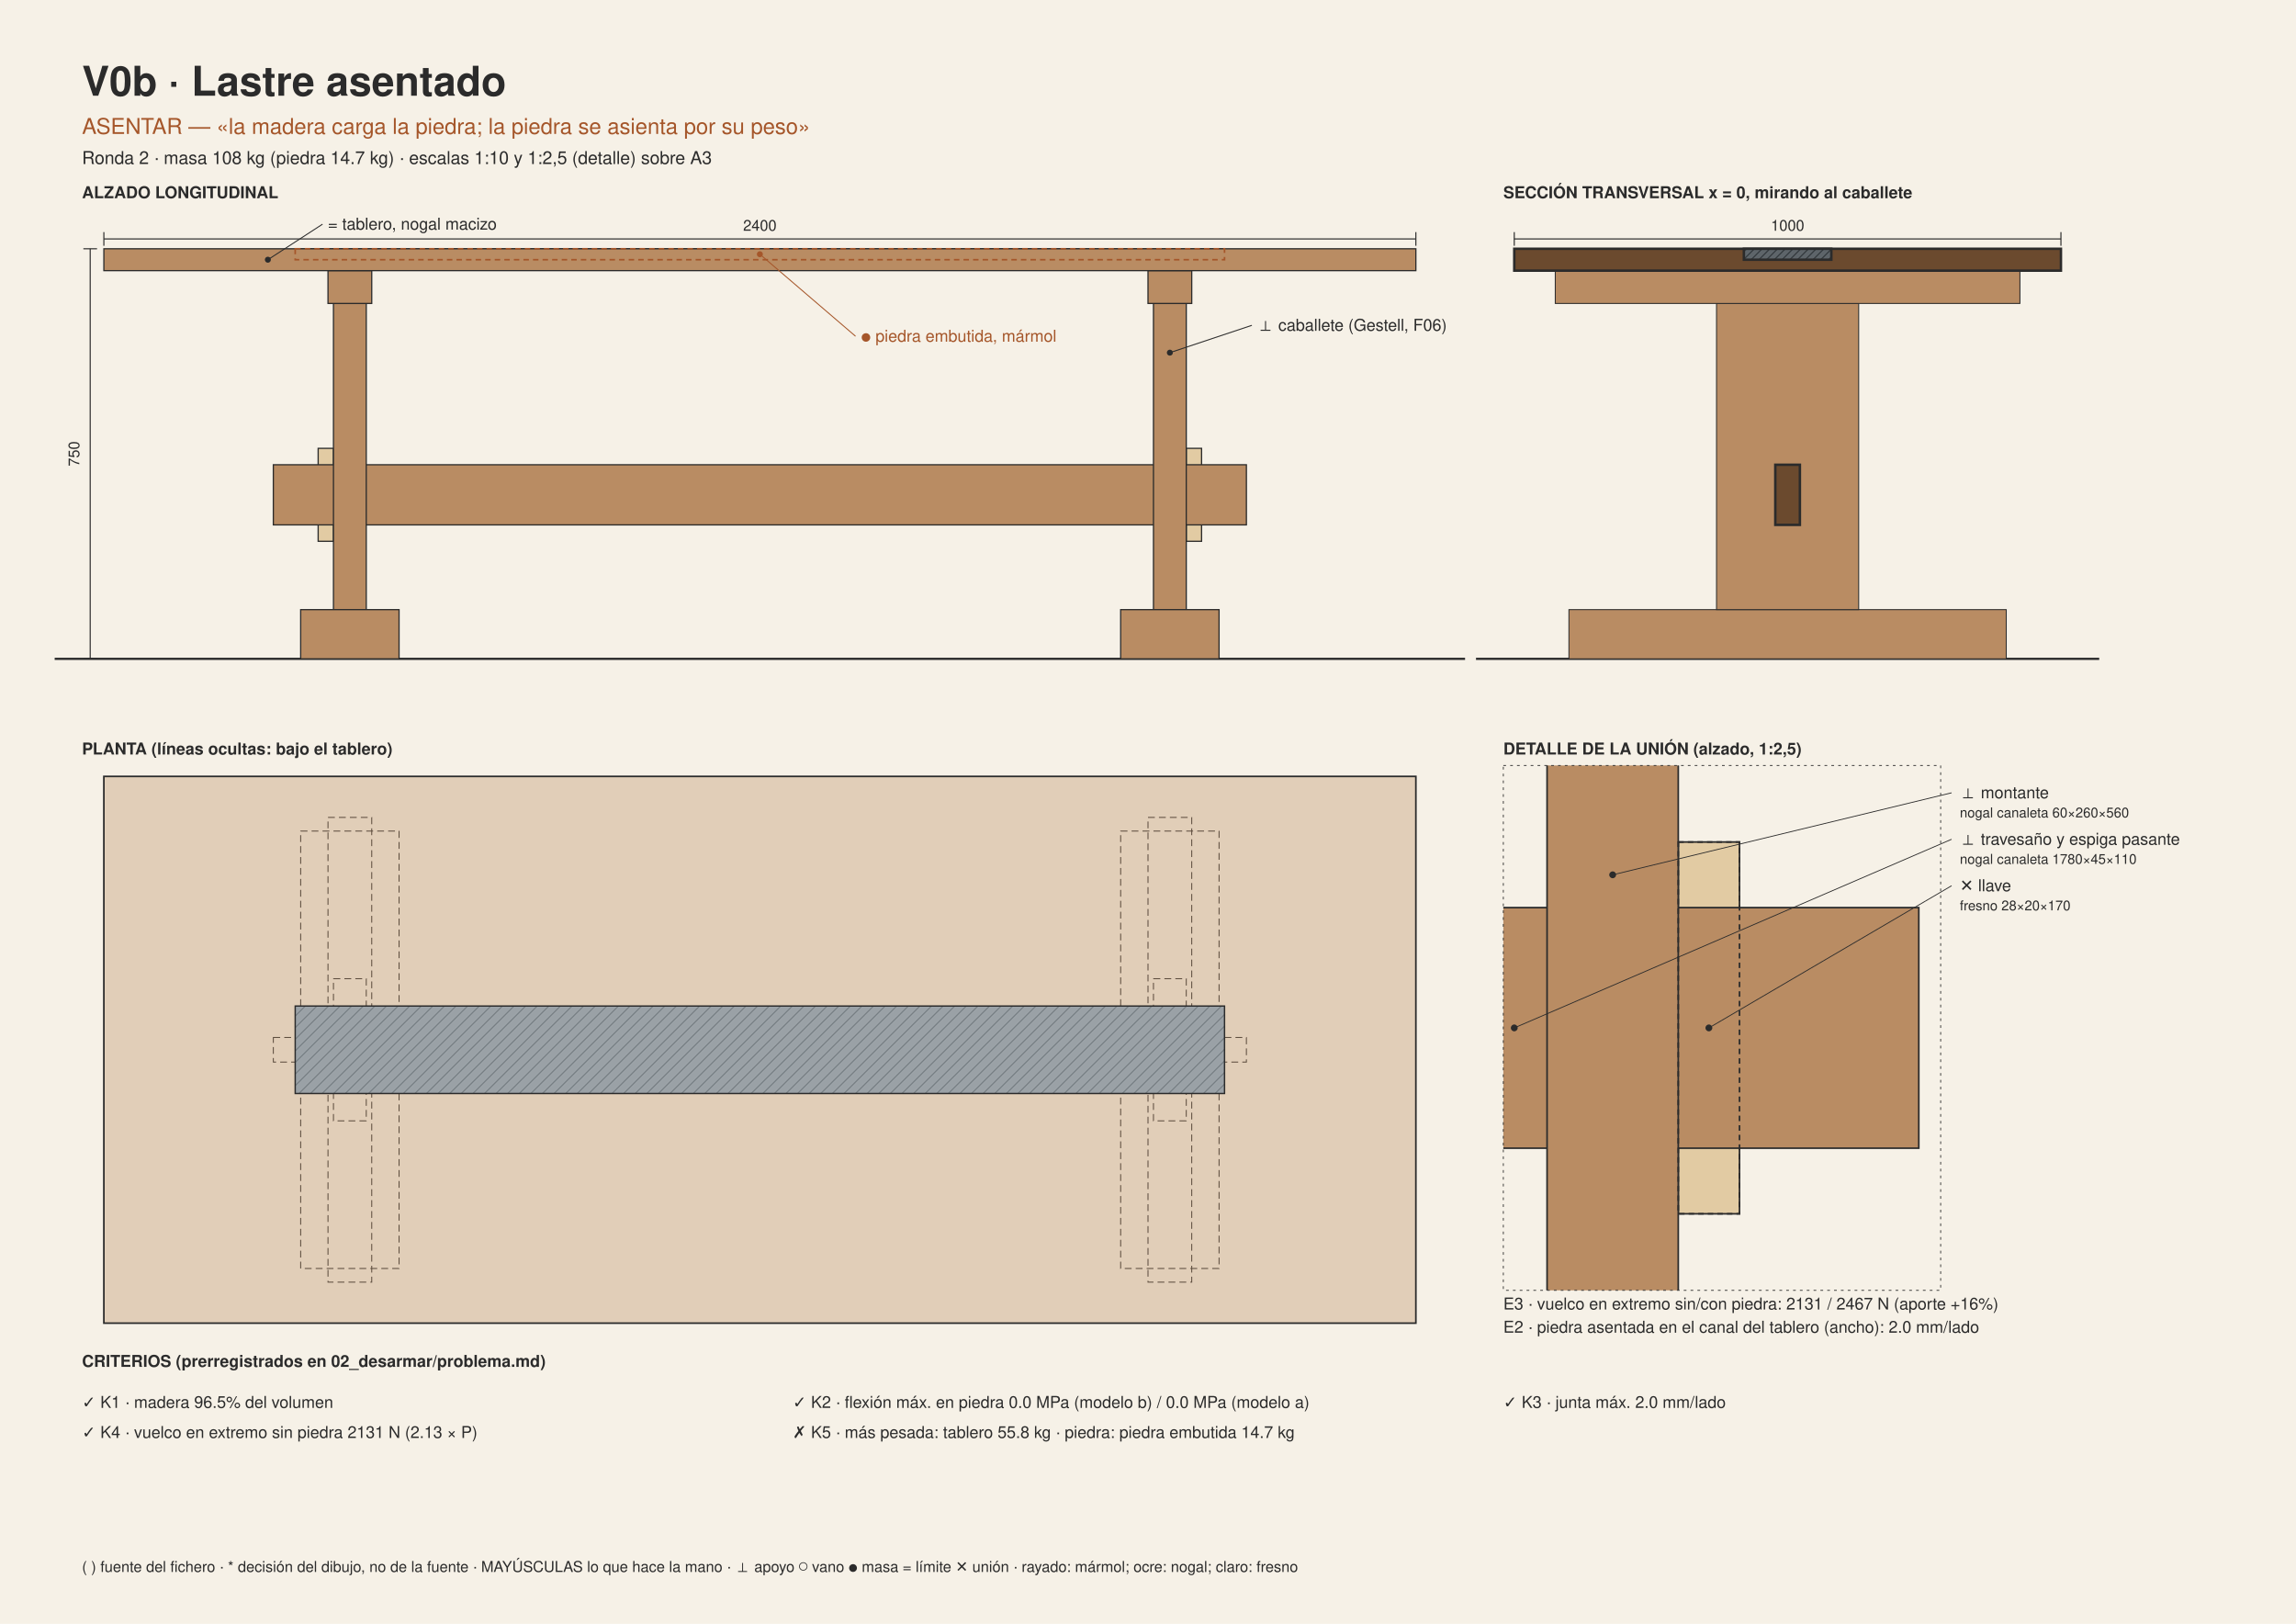
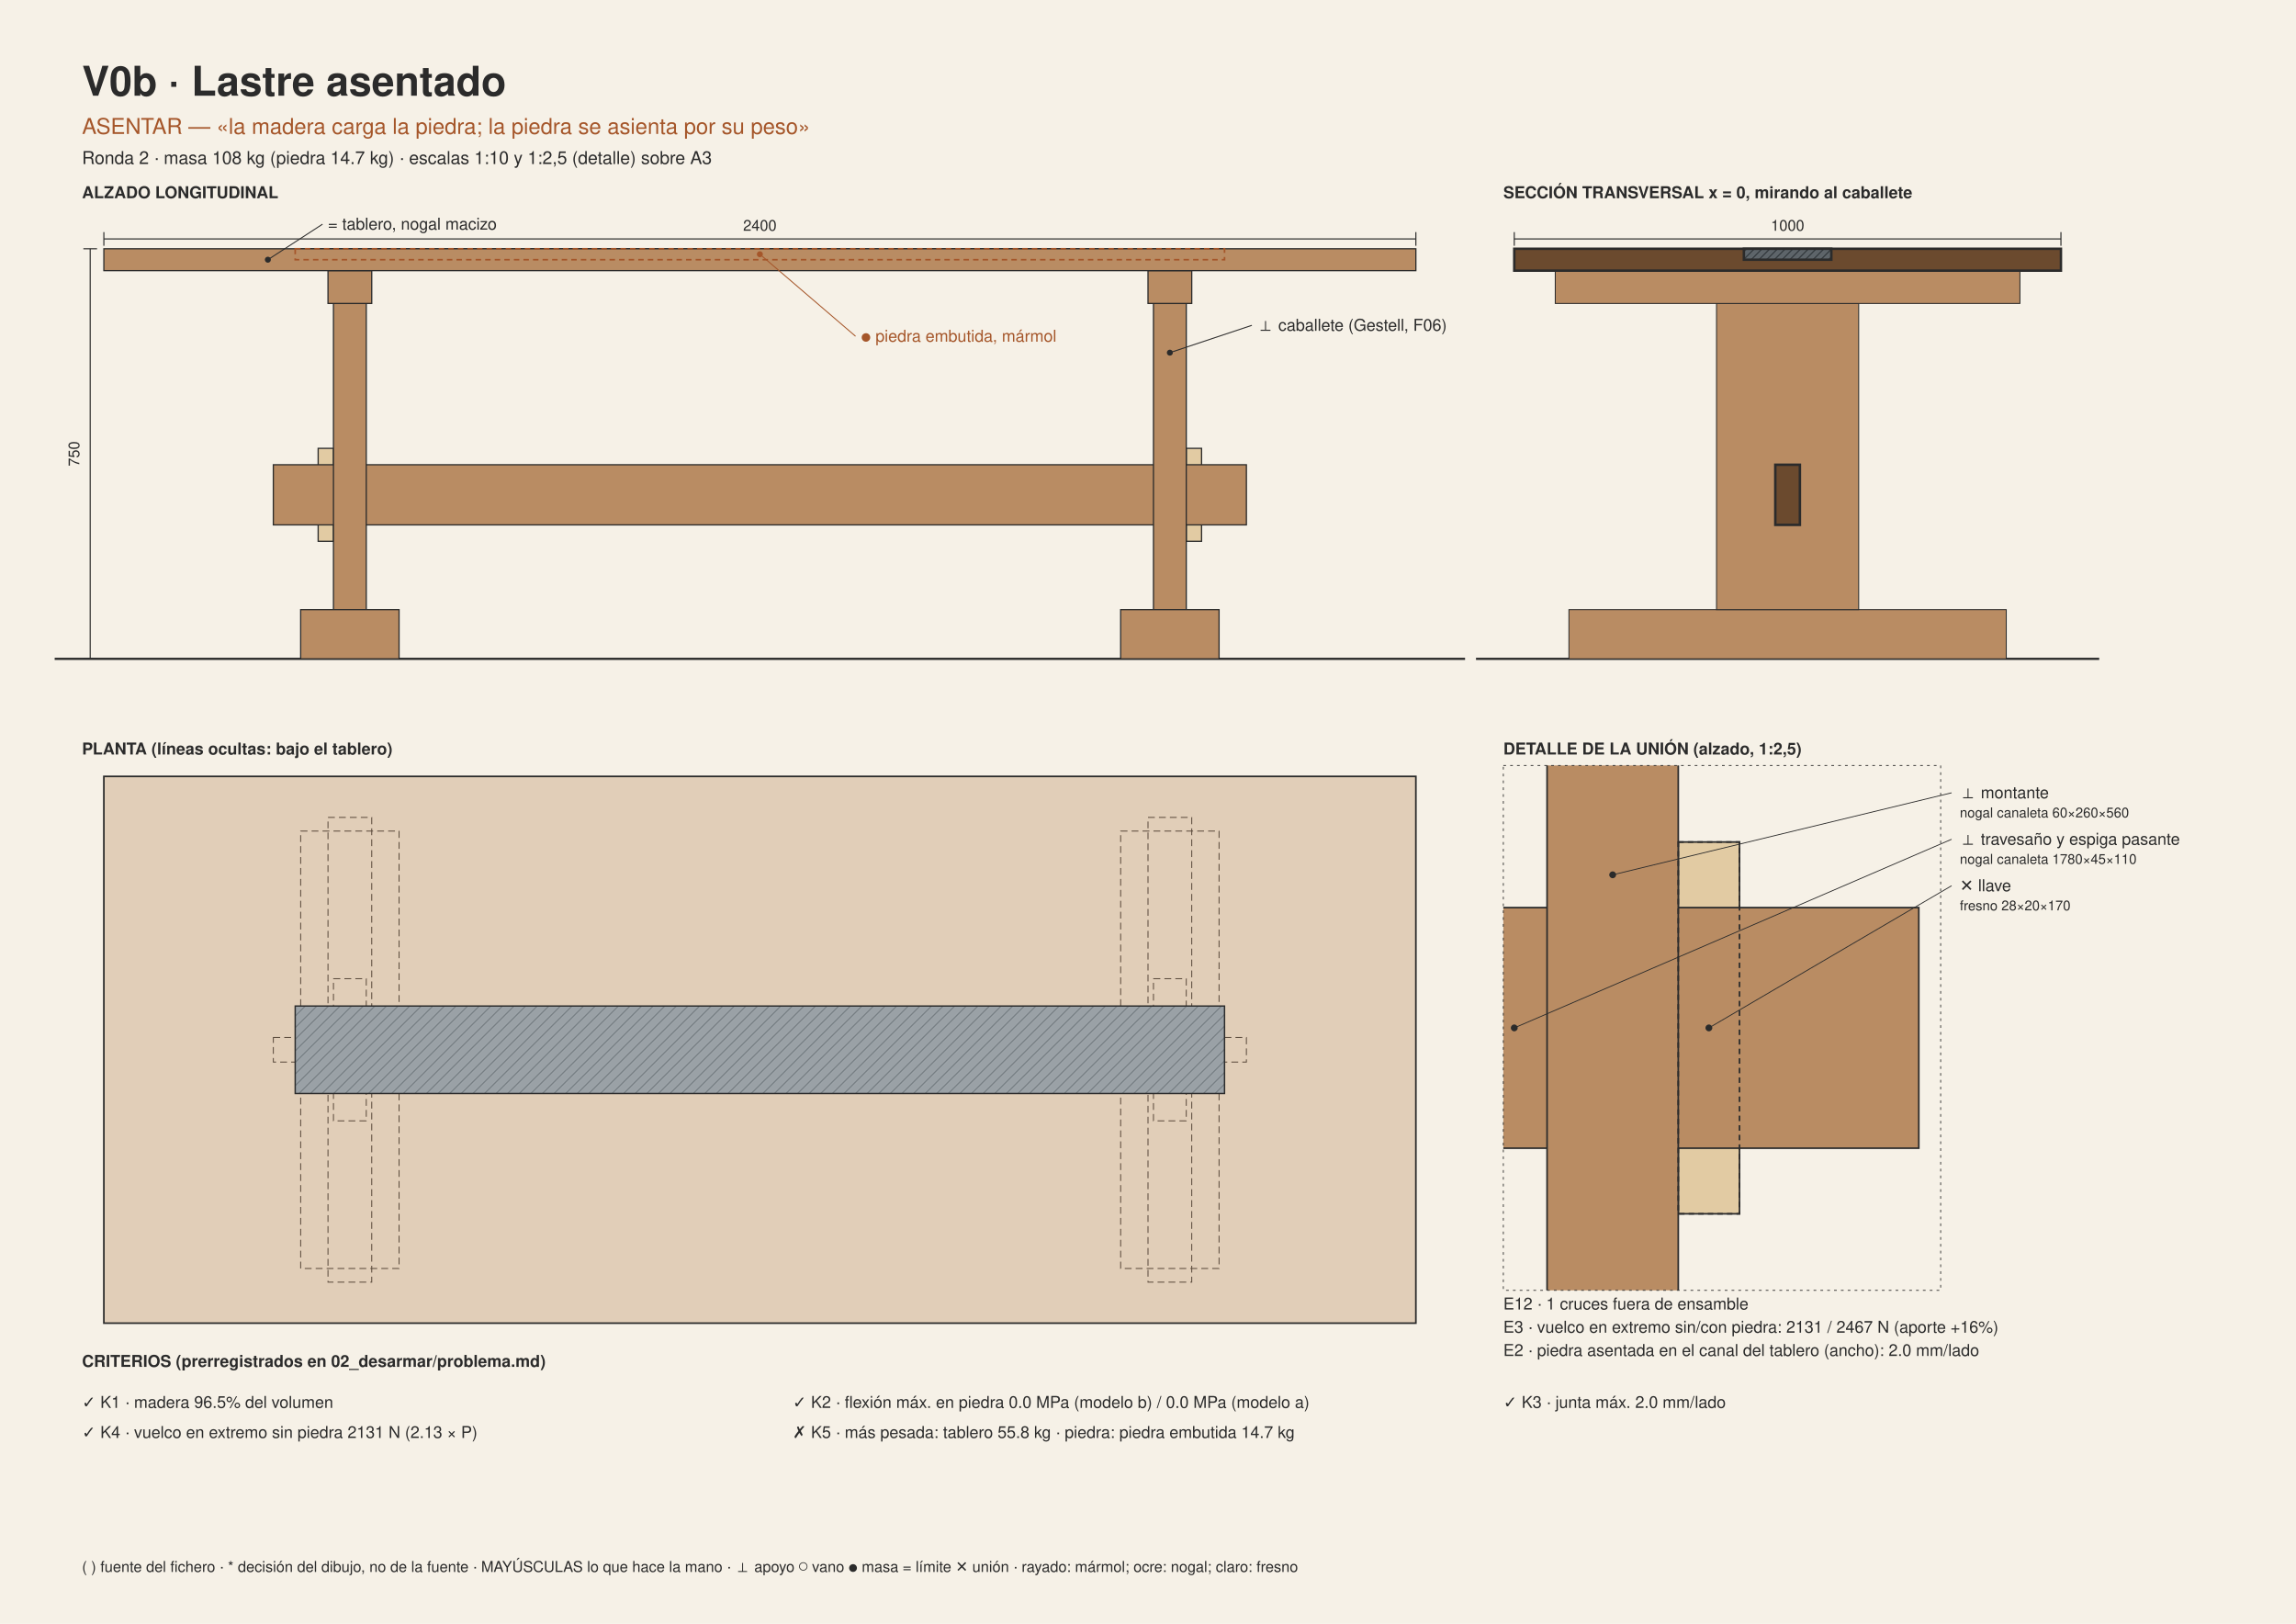
<svg xmlns="http://www.w3.org/2000/svg" viewBox="0 0 1680 1188" width="1680" height="1188">
  <defs>
    <pattern id="piedra" width="6" height="6" patternUnits="userSpaceOnUse" patternTransform="rotate(45)">
      <rect width="6" height="6" fill="#9aa1a6" />
      <line x1="0" y1="0" x2="0" y2="6" stroke="#6e757a" stroke-width="1.2" />
    </pattern>
    <pattern id="piedra-corte" width="4" height="4" patternUnits="userSpaceOnUse" patternTransform="rotate(45)">
      <rect width="4" height="4" fill="#5d6469" />
      <line x1="0" y1="0" x2="0" y2="4" stroke="#2f3438" stroke-width="1.4" />
    </pattern>
  </defs>
  <rect width="1680" height="1188" fill="#f6f1e7" />
  <text x="60.0" y="70.0" font-family="Helvetica, Arial, sans-serif" font-size="30" fill="#2b2b2b" font-weight="bold" text-anchor="start">V0b · Lastre asentado</text>
  <text x="60.0" y="98.0" font-family="Helvetica, Arial, sans-serif" font-size="16" fill="#a5562a" font-weight="normal" text-anchor="start">ASENTAR — «la madera carga la piedra; la piedra se asienta por su peso»</text>
  <text x="60.0" y="120.0" font-family="Helvetica, Arial, sans-serif" font-size="13" fill="#2b2b2b" font-weight="normal" text-anchor="start">Ronda 2 · masa 108 kg (piedra 14.7 kg) · escalas 1:10 y 1:2,5 (detalle) sobre A3</text>
  <text x="60.0" y="145.0" font-family="Helvetica, Arial, sans-serif" font-size="12" fill="#2b2b2b" font-weight="bold" text-anchor="start">ALZADO LONGITUDINAL</text>
  <line x1="40.0" y1="482.0" x2="1072.0" y2="482.0" stroke="#2b2b2b" stroke-width="1.6" />
  <rect x="232.8" y="328.0" width="11.2" height="68.0" fill="#e2cba3" stroke="#2b2b2b" stroke-width="0.9" />
  <rect x="868.0" y="328.0" width="11.2" height="68.0" fill="#e2cba3" stroke="#2b2b2b" stroke-width="0.9" />
  <rect x="200.0" y="340.0" width="712.0" height="44.0" fill="#b98c63" stroke="#2b2b2b" stroke-width="0.9" />
  <rect x="216.0" y="182.0" width="680.0" height="8.0" fill="url(#piedra)" stroke="#2b2b2b" stroke-width="0.9" />
  <rect x="244.0" y="222.0" width="24.0" height="224.0" fill="#b98c63" stroke="#2b2b2b" stroke-width="0.9" />
  <rect x="844.0" y="222.0" width="24.0" height="224.0" fill="#b98c63" stroke="#2b2b2b" stroke-width="0.9" />
  <rect x="220.0" y="446.0" width="72.0" height="36.0" fill="#b98c63" stroke="#2b2b2b" stroke-width="0.9" />
  <rect x="820.0" y="446.0" width="72.0" height="36.0" fill="#b98c63" stroke="#2b2b2b" stroke-width="0.9" />
  <rect x="240.0" y="198.0" width="32.0" height="24.0" fill="#b98c63" stroke="#2b2b2b" stroke-width="0.9" />
  <rect x="840.0" y="198.0" width="32.0" height="24.0" fill="#b98c63" stroke="#2b2b2b" stroke-width="0.9" />
  <rect x="76.0" y="182.0" width="960.0" height="16.0" fill="#b98c63" stroke="#2b2b2b" stroke-width="0.9" />
  <rect x="216.0" y="182.0" width="680.0" height="8.0" fill="none" stroke="#a5562a" stroke-width="1.2" stroke-dasharray="4 3" />
  <circle cx="196.0" cy="190.0" r="2.2" fill="#2b2b2b" />
  <line x1="196.0" y1="190.0" x2="236.0" y2="164.0" stroke="#2b2b2b" stroke-width="0.7" />
  <text x="240.0" y="168.0" font-family="Helvetica, Arial, sans-serif" font-size="12" fill="#2b2b2b" font-weight="normal" text-anchor="start">= tablero, nogal macizo</text>
  <circle cx="856.0" cy="258.0" r="2.2" fill="#2b2b2b" />
  <line x1="856.0" y1="258.0" x2="916.0" y2="238.0" stroke="#2b2b2b" stroke-width="0.7" />
  <text x="920.0" y="242.0" font-family="Helvetica, Arial, sans-serif" font-size="12" fill="#2b2b2b" font-weight="normal" text-anchor="start">⊥ caballete (Gestell, F06)</text>
  <circle cx="556.0" cy="186.0" r="2.2" fill="#a5562a" />
  <line x1="556.0" y1="186.0" x2="626.0" y2="246.0" stroke="#a5562a" stroke-width="0.7" />
  <text x="630.0" y="250.0" font-family="Helvetica, Arial, sans-serif" font-size="12" fill="#a5562a" font-weight="normal" text-anchor="start">● piedra embutida, mármol</text>
  <line x1="76.0" y1="174.8" x2="1036.0" y2="174.8" stroke="#2b2b2b" stroke-width="0.8" />
  <line x1="76.0" y1="169.8" x2="76.0" y2="179.8" stroke="#2b2b2b" stroke-width="0.8" />
  <line x1="1036.0" y1="169.8" x2="1036.0" y2="179.8" stroke="#2b2b2b" stroke-width="0.8" />
  <text x="556.0" y="168.8" font-family="Helvetica, Arial, sans-serif" font-size="11" fill="#2b2b2b" font-weight="normal" text-anchor="middle">2400</text>
  <line x1="66.0" y1="482.0" x2="66.0" y2="182.0" stroke="#2b2b2b" stroke-width="0.8" />
  <line x1="61.0" y1="482.0" x2="71.0" y2="482.0" stroke="#2b2b2b" stroke-width="0.8" />
  <line x1="61.0" y1="182.0" x2="71.0" y2="182.0" stroke="#2b2b2b" stroke-width="0.8" />
  <text x="58.0" y="332.0" font-family="Helvetica, Arial, sans-serif" font-size="11" fill="#2b2b2b" text-anchor="middle" transform="rotate(-90 58.0 332.0)">750</text>
  <text x="60.0" y="552.0" font-family="Helvetica, Arial, sans-serif" font-size="12" fill="#2b2b2b" font-weight="bold" text-anchor="start">PLANTA (líneas ocultas: bajo el tablero)</text>
  <rect x="220.0" y="608.0" width="72.0" height="320.0" fill="none" stroke="#2b2b2b" stroke-width="0.7" stroke-dasharray="5 3" />
  <rect x="820.0" y="608.0" width="72.0" height="320.0" fill="none" stroke="#2b2b2b" stroke-width="0.7" stroke-dasharray="5 3" />
  <rect x="200.0" y="759.0" width="712.0" height="18.0" fill="none" stroke="#2b2b2b" stroke-width="0.7" stroke-dasharray="5 3" />
  <rect x="232.8" y="764.0" width="11.2" height="8.0" fill="none" stroke="#2b2b2b" stroke-width="0.7" stroke-dasharray="5 3" />
  <rect x="868.0" y="764.0" width="11.2" height="8.0" fill="none" stroke="#2b2b2b" stroke-width="0.7" stroke-dasharray="5 3" />
  <rect x="244.0" y="716.0" width="24.0" height="104.0" fill="none" stroke="#2b2b2b" stroke-width="0.7" stroke-dasharray="5 3" />
  <rect x="844.0" y="716.0" width="24.0" height="104.0" fill="none" stroke="#2b2b2b" stroke-width="0.7" stroke-dasharray="5 3" />
  <rect x="240.0" y="598.0" width="32.0" height="340.0" fill="none" stroke="#2b2b2b" stroke-width="0.7" stroke-dasharray="5 3" />
  <rect x="840.0" y="598.0" width="32.0" height="340.0" fill="none" stroke="#2b2b2b" stroke-width="0.7" stroke-dasharray="5 3" />
  <rect x="76.0" y="568.0" width="960.0" height="400.0" fill="#b98c63" fill-opacity="0.35" stroke="#2b2b2b" stroke-width="1.2" />
  <rect x="216.0" y="736.0" width="680.0" height="64.0" fill="url(#piedra)" stroke="#2b2b2b" stroke-width="1" />
  <text x="1100.0" y="145.0" font-family="Helvetica, Arial, sans-serif" font-size="12" fill="#2b2b2b" font-weight="bold" text-anchor="start">SECCIÓN TRANSVERSAL x = 0, mirando al caballete</text>
  <line x1="1080.0" y1="482.0" x2="1536.0" y2="482.0" stroke="#2b2b2b" stroke-width="1.6" />
  <rect x="1304.0" y="328.0" width="8.0" height="68.0" fill="#e2cba3" stroke="#2b2b2b" stroke-width="0.7" />
  <rect x="1148.0" y="446.0" width="320.0" height="36.0" fill="#b98c63" stroke="#2b2b2b" stroke-width="0.7" />
  <rect x="1256.0" y="222.0" width="104.0" height="224.0" fill="#b98c63" stroke="#2b2b2b" stroke-width="0.7" />
  <rect x="1138.0" y="198.0" width="340.0" height="24.0" fill="#b98c63" stroke="#2b2b2b" stroke-width="0.7" />
  <rect x="1108.0" y="182.0" width="400.0" height="16.0" fill="#6b4a2e" stroke="#2b2b2b" stroke-width="1.8" />
  <rect x="1299.0" y="340.0" width="18.0" height="44.0" fill="#6b4a2e" stroke="#2b2b2b" stroke-width="1.8" />
  <rect x="1276.0" y="182.0" width="64.0" height="8.0" fill="url(#piedra-corte)" stroke="#2b2b2b" stroke-width="1.8" />
  <line x1="1108.0" y1="174.8" x2="1508.0" y2="174.8" stroke="#2b2b2b" stroke-width="0.8" />
  <line x1="1108.0" y1="169.8" x2="1108.0" y2="179.8" stroke="#2b2b2b" stroke-width="0.8" />
  <line x1="1508.0" y1="169.8" x2="1508.0" y2="179.8" stroke="#2b2b2b" stroke-width="0.8" />
  <text x="1308.0" y="168.8" font-family="Helvetica, Arial, sans-serif" font-size="11" fill="#2b2b2b" font-weight="normal" text-anchor="middle">1000</text>
  <text x="1100.0" y="552.0" font-family="Helvetica, Arial, sans-serif" font-size="12" fill="#2b2b2b" font-weight="bold" text-anchor="start">DETALLE DE LA UNIÓN (alzado, 1:2,5)</text>
  <clipPath id="clip-V0b">
    <rect x="1100.0" y="560.0" width="320.0" height="384.0" />
  </clipPath>
  <g clip-path="url(#clip-V0b)">
    <rect x="-1312.8" y="616.0" width="44.8" height="272.0" fill="#e2cba3" stroke="#2b2b2b" stroke-width="1.2" />
    <rect x="1228.0" y="616.0" width="44.8" height="272.0" fill="#e2cba3" stroke="#2b2b2b" stroke-width="1.2" />
    <rect x="-1444.0" y="664.0" width="2848.0" height="176.0" fill="#b98c63" stroke="#2b2b2b" stroke-width="1.2" />
    <rect x="-1380.0" y="32.0" width="2720.0" height="32.0" fill="url(#piedra)" stroke="#2b2b2b" stroke-width="1.2" />
    <rect x="-1268.0" y="192.0" width="96.0" height="896.0" fill="#b98c63" stroke="#2b2b2b" stroke-width="1.2" />
    <rect x="1132.0" y="192.0" width="96.0" height="896.0" fill="#b98c63" stroke="#2b2b2b" stroke-width="1.2" />
    <rect x="-1364.0" y="1088.0" width="288.0" height="144.0" fill="#b98c63" stroke="#2b2b2b" stroke-width="1.2" />
    <rect x="1036.0" y="1088.0" width="288.0" height="144.0" fill="#b98c63" stroke="#2b2b2b" stroke-width="1.2" />
    <rect x="-1284.0" y="96.0" width="128.0" height="96.0" fill="#b98c63" stroke="#2b2b2b" stroke-width="1.2" />
    <rect x="1116.0" y="96.0" width="128.0" height="96.0" fill="#b98c63" stroke="#2b2b2b" stroke-width="1.2" />
    <rect x="-1940.0" y="32.0" width="3840.0" height="64.0" fill="#b98c63" stroke="#2b2b2b" stroke-width="1.2" />
    <rect x="-1312.8" y="616.0" width="44.8" height="272.0" fill="none" stroke="#2b2b2b" stroke-width="1.2" stroke-dasharray="4 3" />
    <rect x="1228.0" y="616.0" width="44.8" height="272.0" fill="none" stroke="#2b2b2b" stroke-width="1.2" stroke-dasharray="4 3" />
    <rect x="-1380.0" y="32.0" width="2720.0" height="32.0" fill="none" stroke="#a5562a" stroke-width="1.2" stroke-dasharray="4 3" />
  </g>
  <circle cx="1180.0" cy="640.0" r="2.5" fill="#2b2b2b" />
  <polyline points="1180.0,640.0 1428.0,580.0" fill="none" stroke="#2b2b2b" stroke-width="0.6" />
  <text x="1434.0" y="584.0" font-family="Helvetica, Arial, sans-serif" font-size="12" fill="#2b2b2b" font-weight="normal" text-anchor="start">⊥ montante</text>
  <text x="1434.0" y="598.0" font-family="Helvetica, Arial, sans-serif" font-size="10" fill="#2b2b2b" font-weight="normal" text-anchor="start">nogal canaleta 60×260×560</text>
  <circle cx="1108.0" cy="752.0" r="2.5" fill="#2b2b2b" />
  <polyline points="1108.0,752.0 1428.0,614.0" fill="none" stroke="#2b2b2b" stroke-width="0.6" />
  <text x="1434.0" y="618.0" font-family="Helvetica, Arial, sans-serif" font-size="12" fill="#2b2b2b" font-weight="normal" text-anchor="start">⊥ travesaño y espiga pasante</text>
  <text x="1434.0" y="632.0" font-family="Helvetica, Arial, sans-serif" font-size="10" fill="#2b2b2b" font-weight="normal" text-anchor="start">nogal canaleta 1780×45×110</text>
  <circle cx="1250.4" cy="752.0" r="2.5" fill="#2b2b2b" />
  <polyline points="1250.4,752.0 1428.0,648.0" fill="none" stroke="#2b2b2b" stroke-width="0.6" />
  <text x="1434.0" y="652.0" font-family="Helvetica, Arial, sans-serif" font-size="12" fill="#2b2b2b" font-weight="normal" text-anchor="start">✕ llave</text>
  <text x="1434.0" y="666.0" font-family="Helvetica, Arial, sans-serif" font-size="10" fill="#2b2b2b" font-weight="normal" text-anchor="start">fresno 28×20×170</text>
  <rect x="1100.0" y="560.0" width="320.0" height="384.0" fill="none" stroke="#2b2b2b" stroke-width="0.6" stroke-dasharray="2 3" />
  <text x="60.0" y="1000.0" font-family="Helvetica, Arial, sans-serif" font-size="12" fill="#2b2b2b" font-weight="bold" text-anchor="start">CRITERIOS (prerregistrados en 02_desarmar/problema.md)</text>
  <text x="60.0" y="1030.0" font-family="Helvetica, Arial, sans-serif" font-size="12" fill="#2b2b2b" font-weight="normal" text-anchor="start">✓ K1 · madera 96.5% del volumen</text>
  <text x="580.0" y="1030.0" font-family="Helvetica, Arial, sans-serif" font-size="12" fill="#2b2b2b" font-weight="normal" text-anchor="start">✓ K2 · flexión máx. en piedra 0.0 MPa (modelo b) / 0.0 MPa (modelo a)</text>
  <text x="1100.0" y="1030.0" font-family="Helvetica, Arial, sans-serif" font-size="12" fill="#2b2b2b" font-weight="normal" text-anchor="start">✓ K3 · junta máx. 2.0 mm/lado</text>
  <text x="60.0" y="1052.0" font-family="Helvetica, Arial, sans-serif" font-size="12" fill="#2b2b2b" font-weight="normal" text-anchor="start">✓ K4 · vuelco en extremo sin piedra 2131 N (2.13 × P)</text>
  <text x="580.0" y="1052.0" font-family="Helvetica, Arial, sans-serif" font-size="12" fill="#2b2b2b" font-weight="normal" text-anchor="start">✗ K5 · más pesada: tablero 55.8 kg · piedra: piedra embutida 14.7 kg</text>
-   <text x="1100.0" y="958.0" font-family="Helvetica, Arial, sans-serif" font-size="12" fill="#2b2b2b" font-weight="normal" text-anchor="start">E3 · vuelco en extremo sin/con piedra: 2131 / 2467 N (aporte +16%)</text>
-   <text x="1100.0" y="975.0" font-family="Helvetica, Arial, sans-serif" font-size="12" fill="#2b2b2b" font-weight="normal" text-anchor="start">E2 · piedra asentada en el canal del tablero (ancho): 2.0 mm/lado</text>
+   <text x="1100.0" y="958.0" font-family="Helvetica, Arial, sans-serif" font-size="12" fill="#2b2b2b" font-weight="normal" text-anchor="start">E12 · 1 cruces fuera de ensamble</text>
+   <text x="1100.0" y="975.0" font-family="Helvetica, Arial, sans-serif" font-size="12" fill="#2b2b2b" font-weight="normal" text-anchor="start">E3 · vuelco en extremo sin/con piedra: 2131 / 2467 N (aporte +16%)</text>
+   <text x="1100.0" y="992.0" font-family="Helvetica, Arial, sans-serif" font-size="12" fill="#2b2b2b" font-weight="normal" text-anchor="start">E2 · piedra asentada en el canal del tablero (ancho): 2.0 mm/lado</text>
  <text x="60.0" y="1150.0" font-family="Helvetica, Arial, sans-serif" font-size="11" fill="#2b2b2b" font-weight="normal" text-anchor="start">( ) fuente del fichero · * decisión del dibujo, no de la fuente · MAYÚSCULAS lo que hace la mano · ⊥ apoyo ○ vano ● masa = límite ✕ unión · rayado: mármol; ocre: nogal; claro: fresno</text>
</svg>
